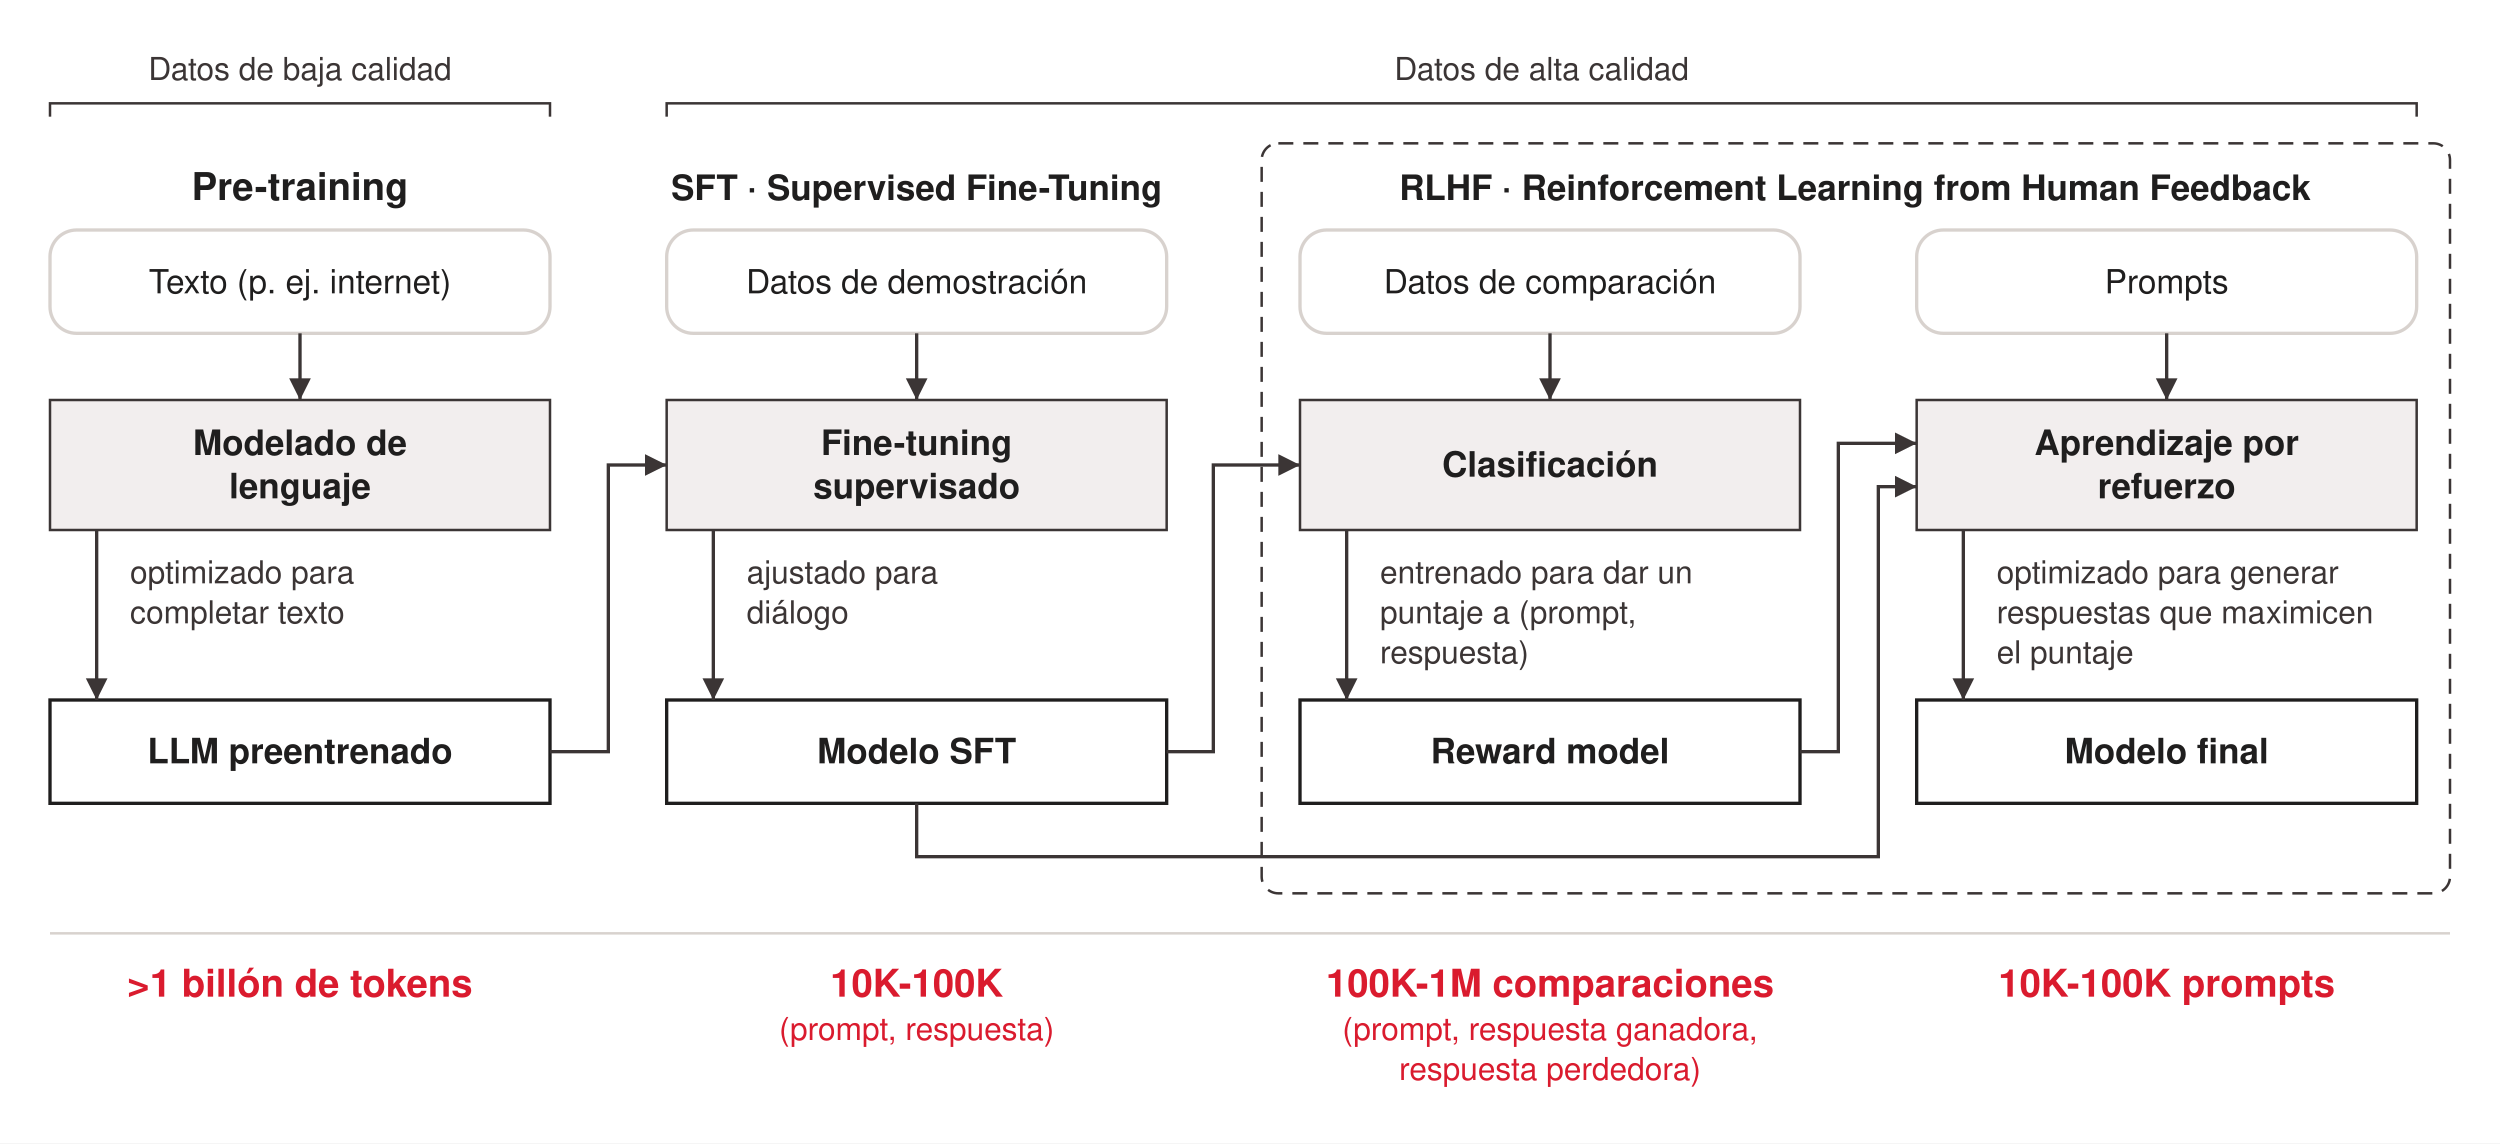
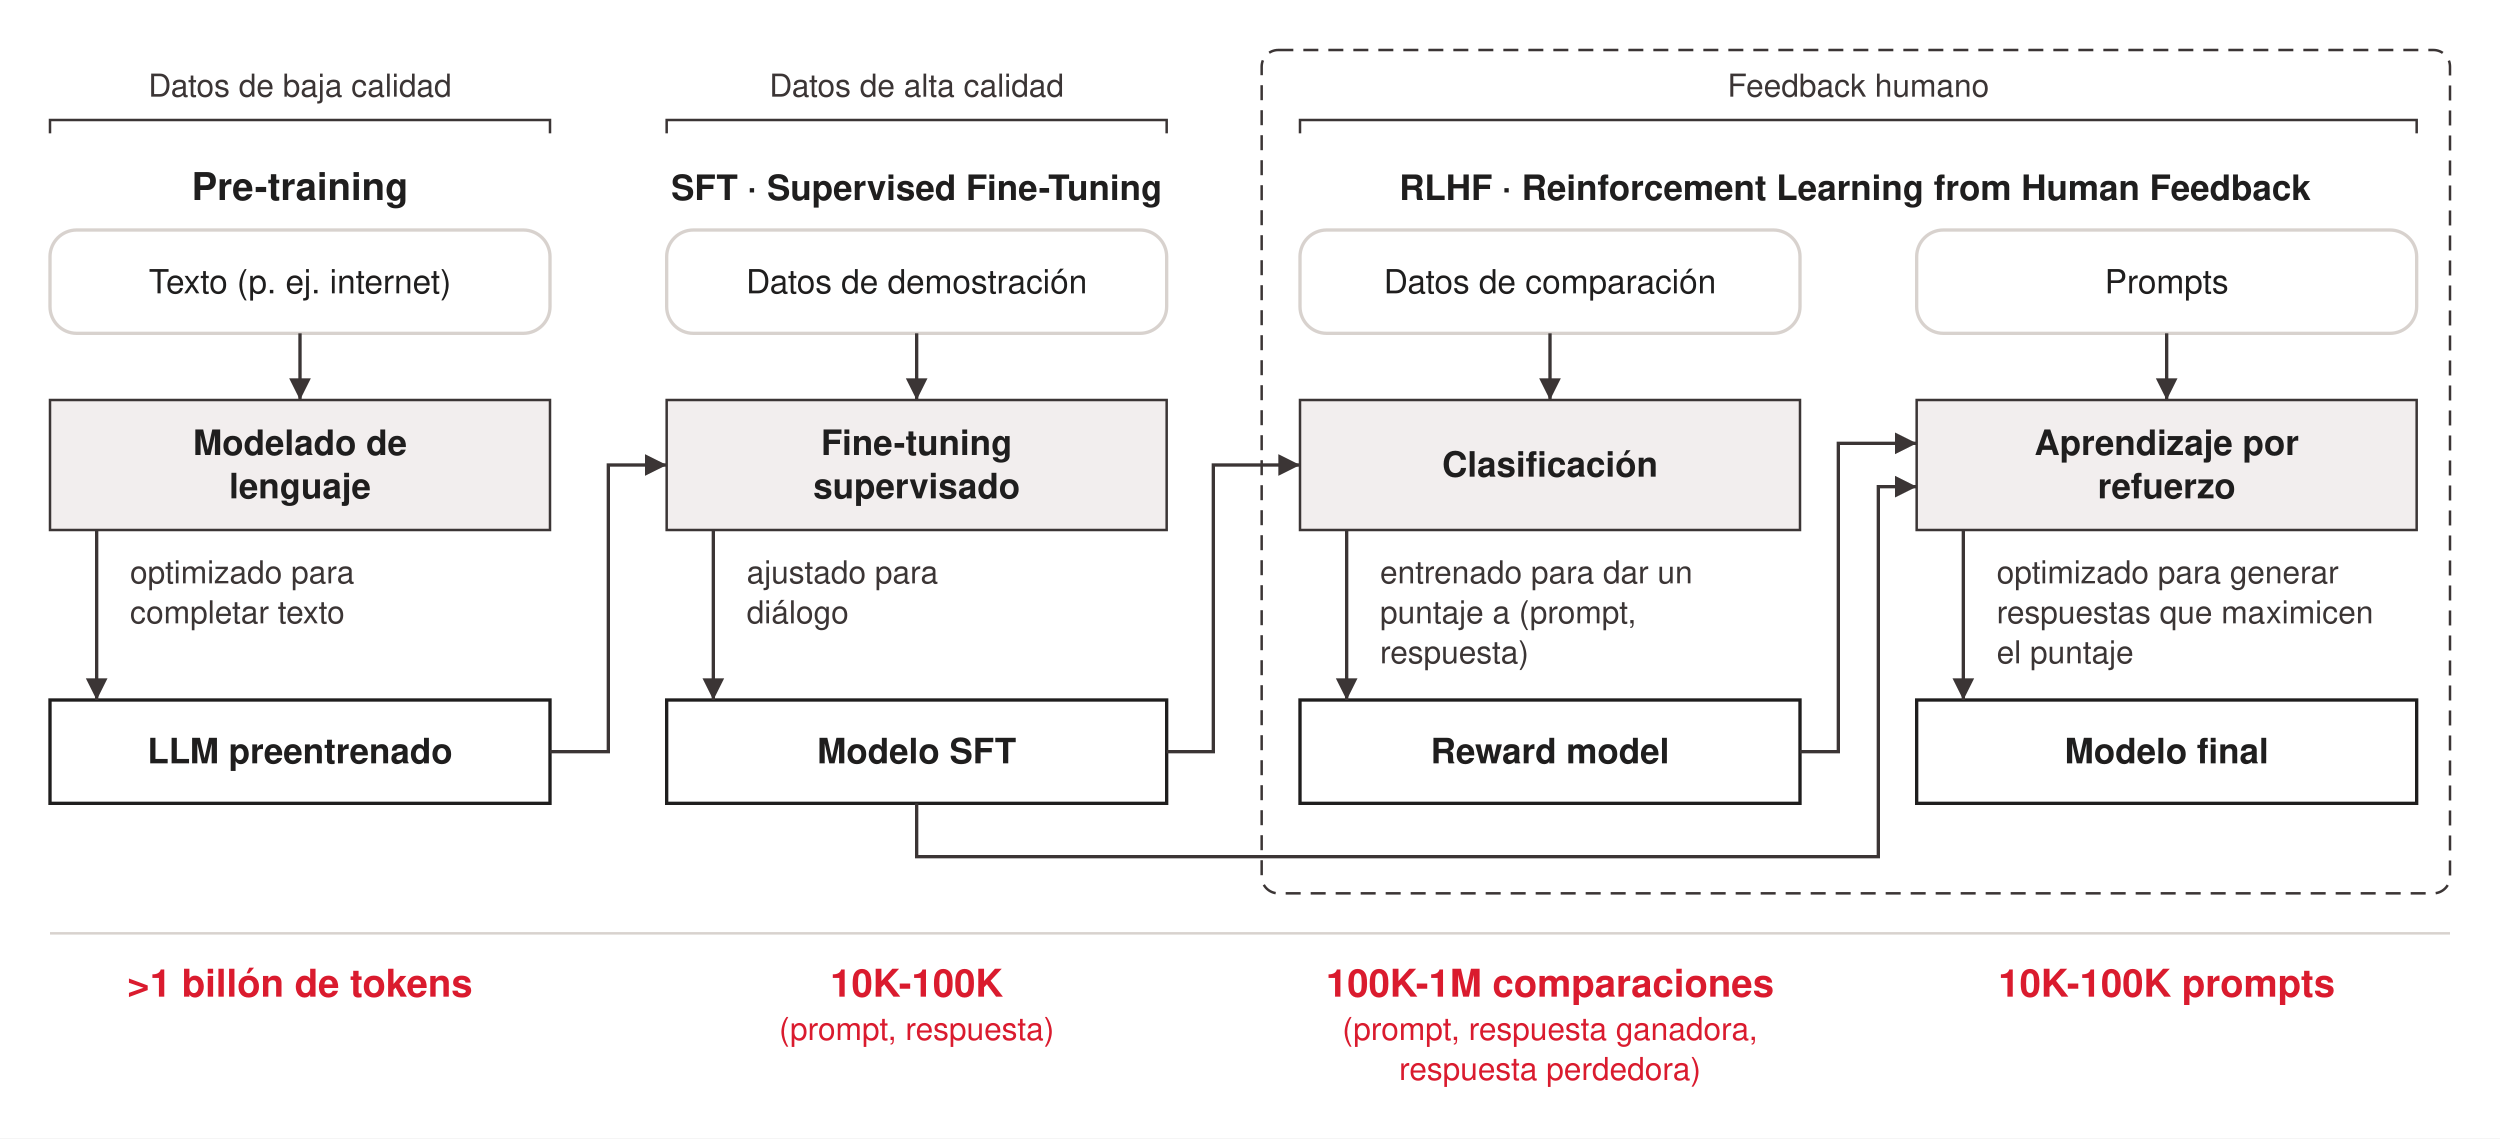
- <svg xmlns="http://www.w3.org/2000/svg" viewBox="0 0 1500 686" font-family="Helvetica, Arial, sans-serif" fill="#1F1E1E">
+ <svg xmlns="http://www.w3.org/2000/svg" viewBox="0 0 1500 683" font-family="Helvetica, Arial, sans-serif" fill="#1F1E1E">
  <defs>
    <marker id="ah" markerUnits="userSpaceOnUse" viewBox="0 0 10 10" refX="10" refY="5" markerWidth="13" markerHeight="13" orient="auto">
      <path d="M0,0 L10,5 L0,10 z" fill="#3B3535" />
    </marker>
  </defs>
-   <rect x="0" y="0" width="1500" height="686" fill="#ffffff" />
+   <rect x="0" y="0" width="1500" height="683" fill="#ffffff" />
  <g font-size="19" text-anchor="middle" fill="#3B3535">
-     <text x="180" y="48">Datos de baja calidad</text>
-     <text x="925" y="48">Datos de alta calidad</text>
+     <text x="180" y="58">Datos de baja calidad</text>
+     <text x="550" y="58">Datos de alta calidad</text>
+     <text x="1115" y="58">Feedback humano</text>
  </g>
  <g fill="none" stroke="#3B3535" stroke-width="1.5">
-     <path d="M30,70 V62 H330 V70" />
-     <path d="M400,70 V62 H1450 V70" />
+     <path d="M30,80 V72 H330 V80" />
+     <path d="M400,80 V72 H700 V80" />
+     <path d="M780,80 V72 H1450 V80" />
  </g>
-   <rect x="757" y="86" width="713" height="450" rx="10" fill="none" stroke="#3B3535" stroke-width="1.5" stroke-dasharray="9 6" />
+   <rect x="757" y="30" width="713" height="506" rx="10" fill="none" stroke="#3B3535" stroke-width="1.5" stroke-dasharray="9 6" />
  <g font-size="23" font-weight="bold" text-anchor="middle">
    <text x="180" y="120">Pre-training</text>
    <text x="550" y="120" font-size="21">SFT · Supervised Fine-Tuning</text>
    <text x="1113" y="120" font-size="21">RLHF · Reinforcement Learning from Human Feedback</text>
  </g>
  <g fill="#ffffff" stroke="#D8D2CE" stroke-width="2">
    <rect x="30" y="138" width="300" height="62" rx="16" />
    <rect x="400" y="138" width="300" height="62" rx="16" />
    <rect x="780" y="138" width="300" height="62" rx="16" />
    <rect x="1150" y="138" width="300" height="62" rx="16" />
  </g>
  <g font-size="20" text-anchor="middle">
    <text x="180" y="176">Texto (p. ej. internet)</text>
    <text x="550" y="176">Datos de demostración</text>
    <text x="930" y="176">Datos de comparación</text>
    <text x="1300" y="176">Prompts</text>
  </g>
  <g fill="#F2EEEE" stroke="#3B3535" stroke-width="1.5">
    <rect x="30" y="240" width="300" height="78" />
    <rect x="400" y="240" width="300" height="78" />
    <rect x="780" y="240" width="300" height="78" />
    <rect x="1150" y="240" width="300" height="78" />
  </g>
  <g font-size="21" font-weight="bold" text-anchor="middle">
    <text x="180" y="273">Modelado de</text>
    <text x="180" y="299">lenguaje</text>
    <text x="550" y="273">Fine-tuning</text>
    <text x="550" y="299">supervisado</text>
    <text x="930" y="286">Clasificación</text>
    <text x="1300" y="273">Aprendizaje por</text>
    <text x="1300" y="299">refuerzo</text>
  </g>
  <g font-size="19" fill="#3B3535">
    <text x="78" y="350">optimizado para</text>
    <text x="78" y="374">completar texto</text>
    <text x="448" y="350">ajustado para</text>
    <text x="448" y="374">diálogo</text>
    <text x="828" y="350">entrenado para dar un</text>
    <text x="828" y="374">puntaje a (prompt,</text>
    <text x="828" y="398">respuesta)</text>
    <text x="1198" y="350">optimizado para generar</text>
    <text x="1198" y="374">respuestas que maximicen</text>
    <text x="1198" y="398">el puntaje</text>
  </g>
  <g fill="#ffffff" stroke="#1F1E1E" stroke-width="2">
    <rect x="30" y="420" width="300" height="62" />
    <rect x="400" y="420" width="300" height="62" />
    <rect x="780" y="420" width="300" height="62" />
    <rect x="1150" y="420" width="300" height="62" />
  </g>
  <g font-size="21" font-weight="bold" text-anchor="middle">
    <text x="180" y="458">LLM preentrenado</text>
    <text x="550" y="458">Modelo SFT</text>
    <text x="930" y="458">Reward model</text>
    <text x="1300" y="458">Modelo final</text>
  </g>
  <g fill="none" stroke="#3B3535" stroke-width="2" marker-end="url(#ah)">
    <path d="M180,200 V240" />
    <path d="M550,200 V240" />
    <path d="M930,200 V240" />
    <path d="M1300,200 V240" />
    <path d="M58,318 V420" />
    <path d="M428,318 V420" />
    <path d="M808,318 V420" />
    <path d="M1178,318 V420" />
    <path d="M330,451 H365 V279 H400" />
    <path d="M700,451 H728 V279 H780" />
    <path d="M1080,451 H1103 V266 H1150" />
    <path d="M550,482 V514 H1127 V292 H1150" />
  </g>
  <line x1="30" y1="560" x2="1470" y2="560" stroke="#D8D2CE" stroke-width="1.5" />
  <g fill="#DA1B2E" text-anchor="middle">
    <g font-size="23" font-weight="bold">
      <text x="180" y="598">&gt;1 billón de tokens</text>
      <text x="550" y="598">10K-100K</text>
      <text x="930" y="598">100K-1M comparaciones</text>
      <text x="1300" y="598">10K-100K prompts</text>
    </g>
    <g font-size="19">
      <text x="550" y="624">(prompt, respuesta)</text>
      <text x="930" y="624">(prompt, respuesta ganadora,</text>
      <text x="930" y="648">respuesta perdedora)</text>
    </g>
  </g>
</svg>
